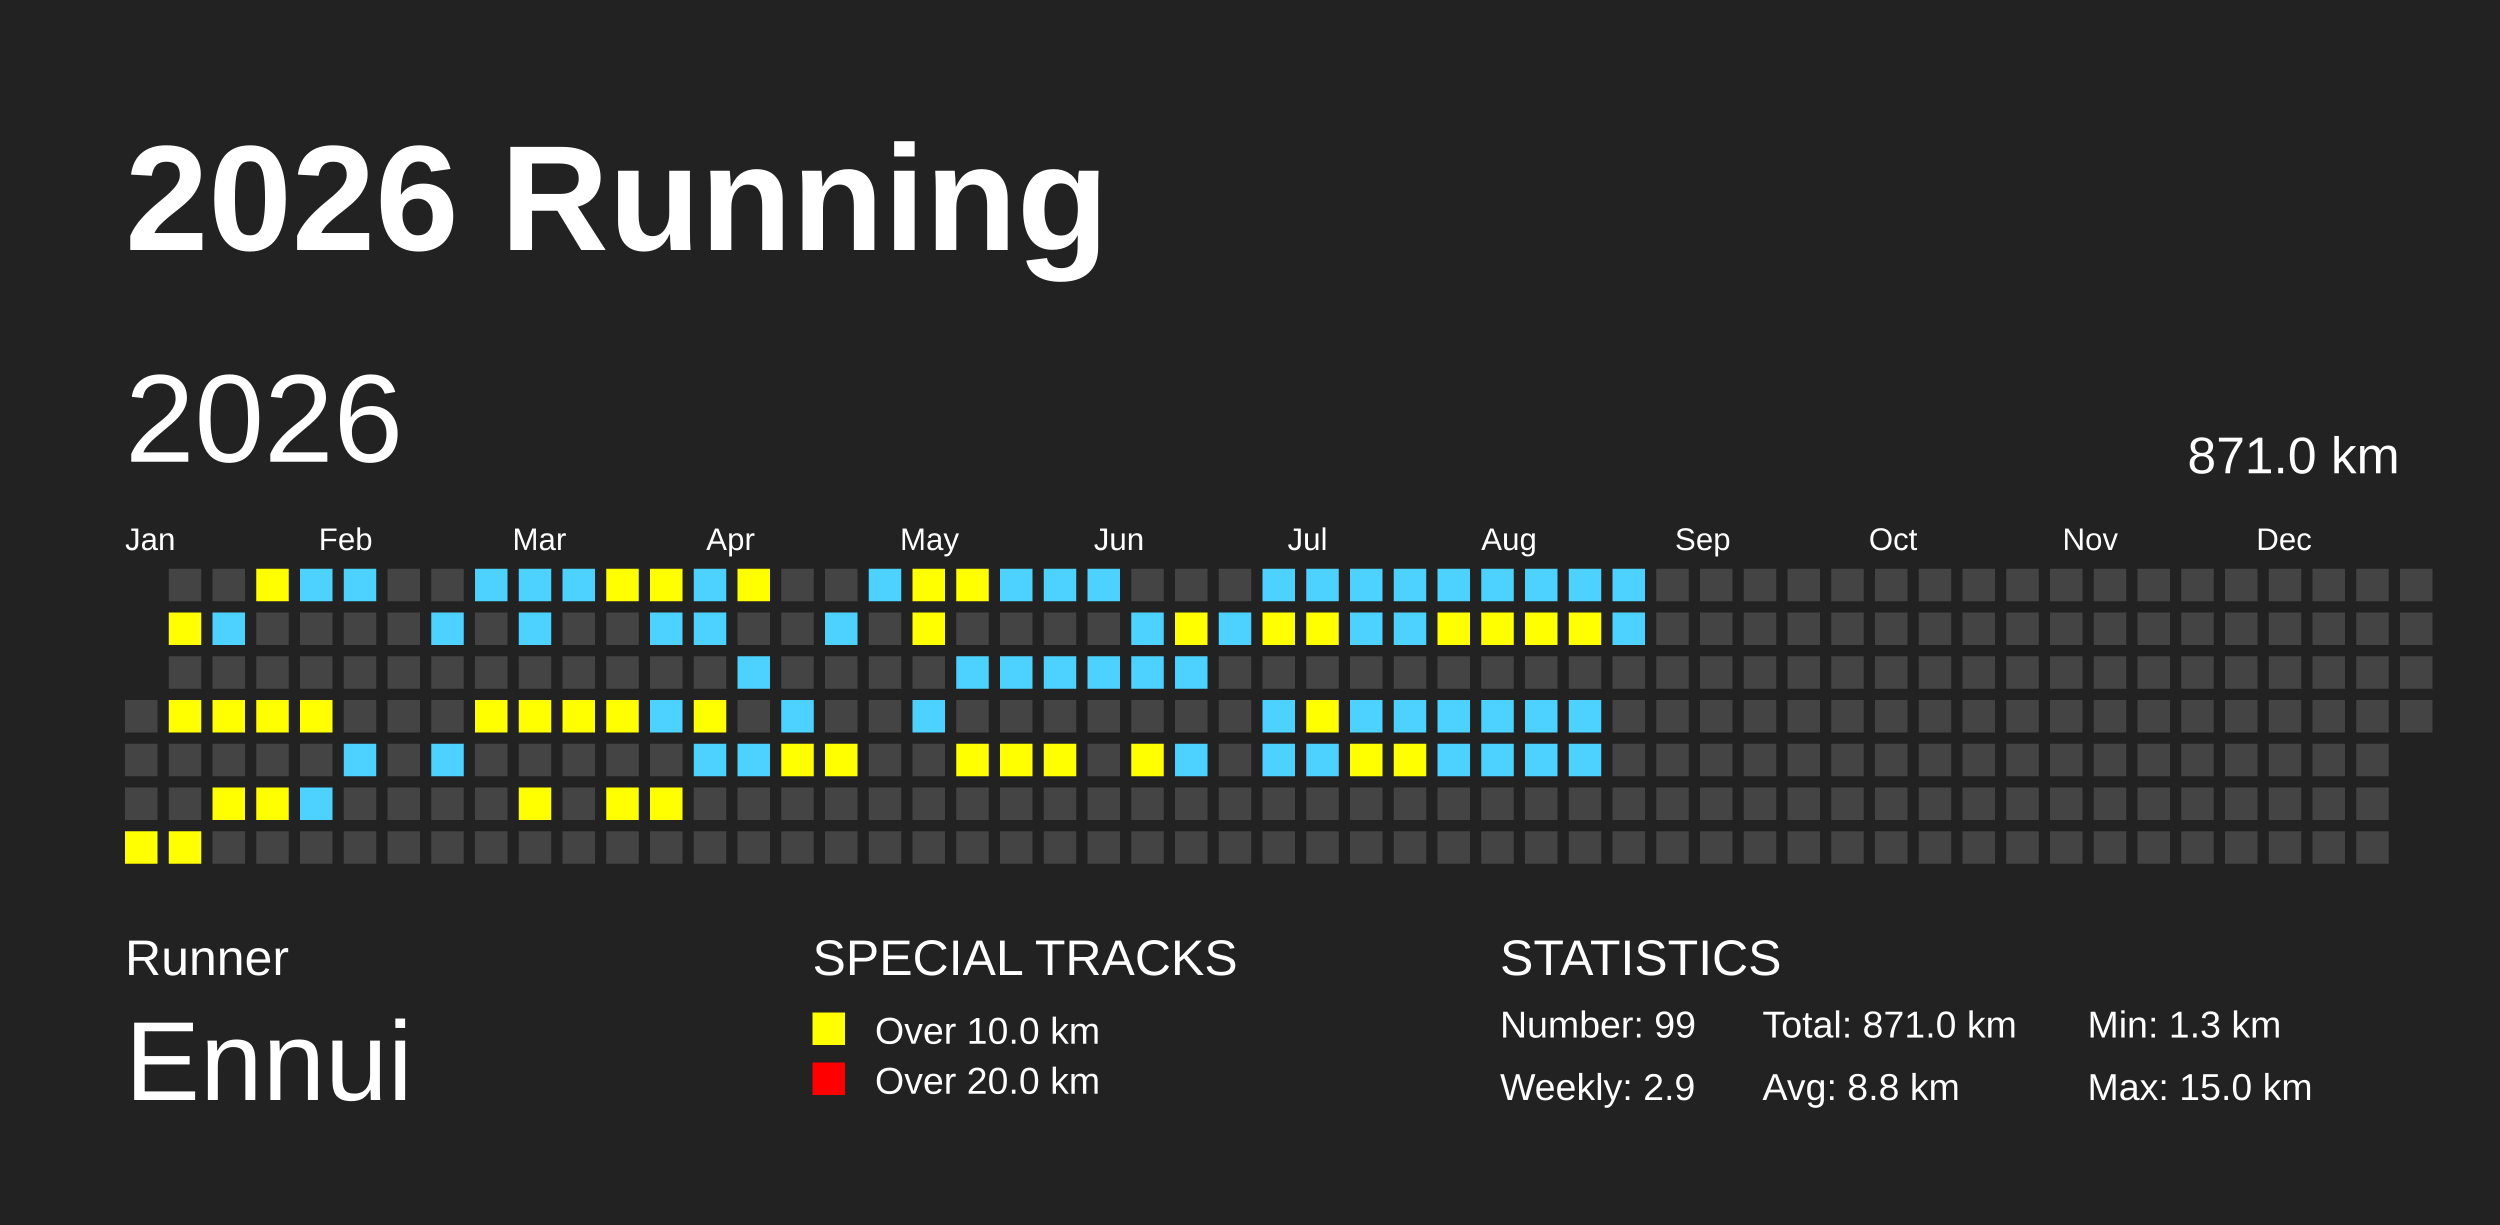
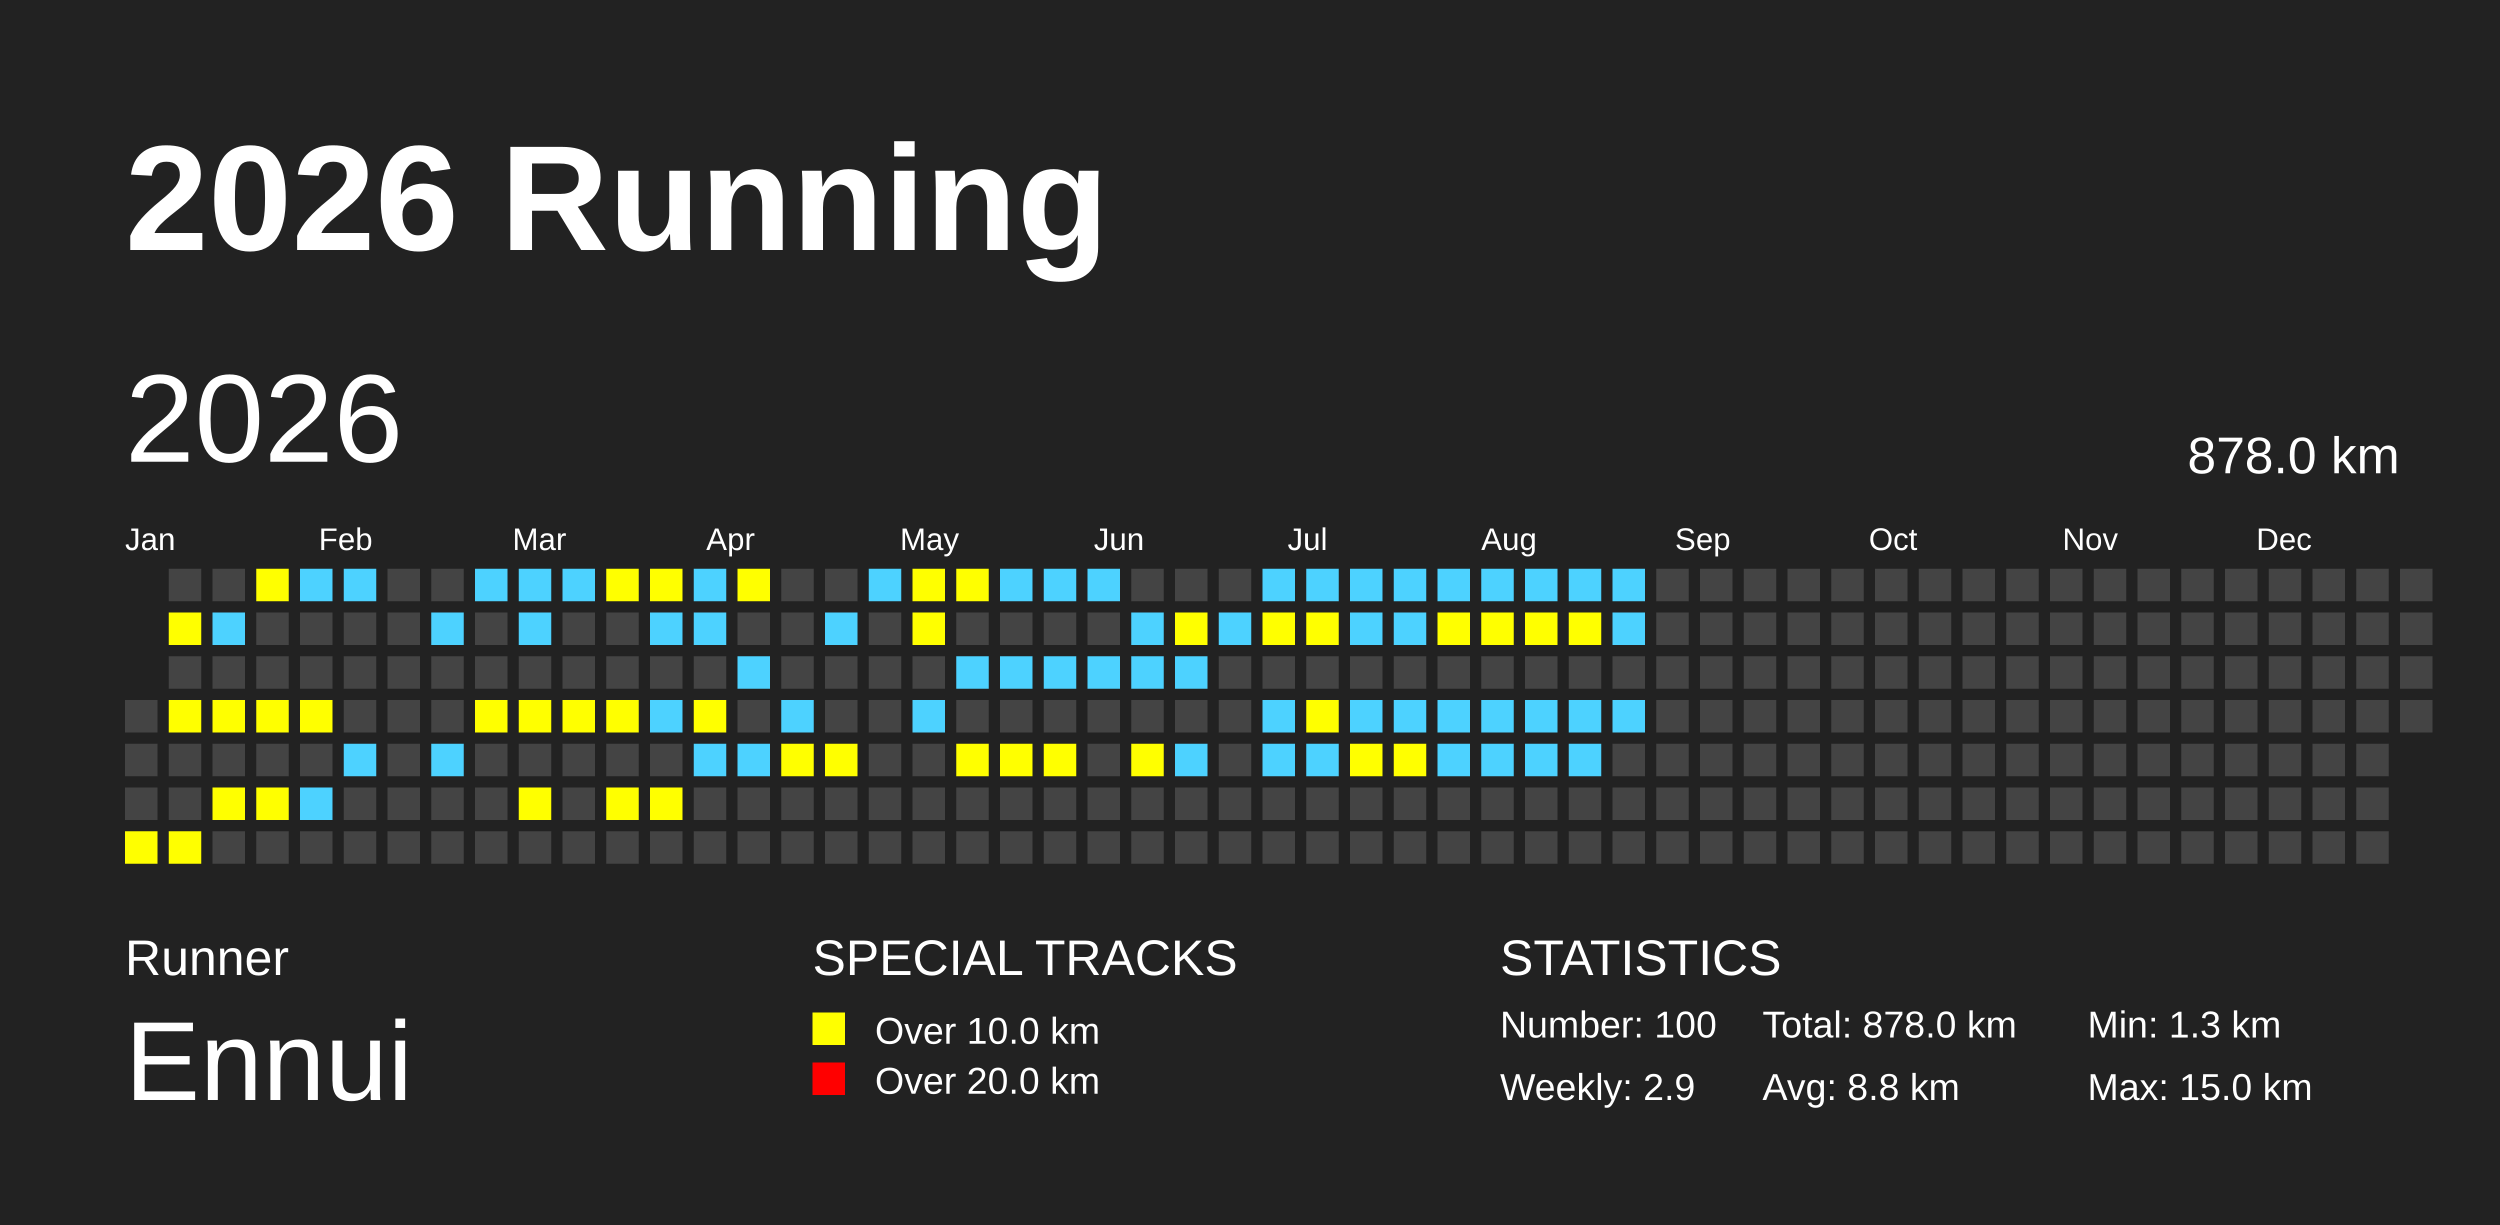
<svg xmlns="http://www.w3.org/2000/svg" baseProfile="full" height="98mm" version="1.1" viewBox="0,0,200,98" width="200mm">
  <defs />
  <rect fill="#222222" height="98" width="200" x="0" y="0" />
  <text fill="#FFFFFF" style="font-size:12px; font-family:Arial; font-weight:bold;" x="10" y="20">2026 Running</text>
  <text fill="#FFFFFF" style="font-size:4px; font-family:Arial" x="10" y="78">Runner</text>
  <text fill="#FFFFFF" style="font-size:9px; font-family:Arial" x="10" y="88">Ennui</text>
  <text fill="#FFFFFF" style="font-size:4px; font-family:Arial" x="65" y="78">SPECIAL TRACKS</text>
  <rect fill="yellow" height="2.6" width="2.6" x="65" y="81" />
  <text fill="#FFFFFF" style="font-size:3px; font-family:Arial" x="70" y="83.5">Over 10.0 km</text>
  <rect fill="red" height="2.6" width="2.6" x="65" y="85" />
  <text fill="#FFFFFF" style="font-size:3px; font-family:Arial" x="70" y="87.5">Over 20.0 km</text>
  <text fill="#FFFFFF" style="font-size:4px; font-family:Arial" x="120" y="78">STATISTICS</text>
-   <text fill="#FFFFFF" style="font-size:3px; font-family:Arial" x="120" y="83">Number: 99</text>
+   <text fill="#FFFFFF" style="font-size:3px; font-family:Arial" x="120" y="83">Number: 100</text>
  <text fill="#FFFFFF" style="font-size:3px; font-family:Arial" x="120" y="88">Weekly: 2.9</text>
-   <text fill="#FFFFFF" style="font-size:3px; font-family:Arial" x="141" y="83">Total: 871.0 km</text>
+   <text fill="#FFFFFF" style="font-size:3px; font-family:Arial" x="141" y="83">Total: 878.0 km</text>
  <text fill="#FFFFFF" style="font-size:3px; font-family:Arial" x="141" y="88">Avg: 8.8 km</text>
  <text fill="#FFFFFF" style="font-size:3px; font-family:Arial" x="167" y="83">Min: 1.3 km</text>
  <text fill="#FFFFFF" style="font-size:3px; font-family:Arial" x="167" y="88">Max: 15.0 km</text>
  <text dominant-baseline="hanging" fill="#FFFFFF" style="font-size:10.0px; font-family:Arial;" x="10" y="30">2026</text>
-   <text dominant-baseline="hanging" fill="#FFFFFF" style="font-size:4.125px; font-family:Arial;" x="175" y="35">871.0 km</text>
+   <text dominant-baseline="hanging" fill="#FFFFFF" style="font-size:4.125px; font-family:Arial;" x="175" y="35">878.0 km</text>
  <text fill="#FFFFFF" style="font-size:2.5px; font-family:Arial" x="10.0" y="44">Jan</text>
  <text fill="#FFFFFF" style="font-size:2.5px; font-family:Arial" x="25.5" y="44">Feb</text>
  <text fill="#FFFFFF" style="font-size:2.5px; font-family:Arial" x="41.0" y="44">Mar</text>
  <text fill="#FFFFFF" style="font-size:2.5px; font-family:Arial" x="56.5" y="44">Apr</text>
  <text fill="#FFFFFF" style="font-size:2.5px; font-family:Arial" x="72.0" y="44">May</text>
  <text fill="#FFFFFF" style="font-size:2.5px; font-family:Arial" x="87.5" y="44">Jun</text>
  <text fill="#FFFFFF" style="font-size:2.5px; font-family:Arial" x="103.0" y="44">Jul</text>
  <text fill="#FFFFFF" style="font-size:2.5px; font-family:Arial" x="118.5" y="44">Aug</text>
  <text fill="#FFFFFF" style="font-size:2.5px; font-family:Arial" x="134.0" y="44">Sep</text>
  <text fill="#FFFFFF" style="font-size:2.5px; font-family:Arial" x="149.5" y="44">Oct</text>
  <text fill="#FFFFFF" style="font-size:2.5px; font-family:Arial" x="165.0" y="44">Nov</text>
  <text fill="#FFFFFF" style="font-size:2.5px; font-family:Arial" x="180.5" y="44">Dec</text>
  <rect fill="#444444" height="2.6" width="2.6" x="10.0" y="56.0" />
  <rect fill="#444444" height="2.6" width="2.6" x="10.0" y="59.5" />
  <rect fill="#444444" height="2.6" width="2.6" x="10.0" y="63.0" />
  <rect fill="yellow" height="2.6" width="2.6" x="10.0" y="66.5" />
  <rect fill="#444444" height="2.6" width="2.6" x="13.5" y="45.5" />
  <rect fill="yellow" height="2.6" width="2.6" x="13.5" y="49.0" />
  <rect fill="#444444" height="2.6" width="2.6" x="13.5" y="52.5" />
  <rect fill="yellow" height="2.6" width="2.6" x="13.5" y="56.0" />
  <rect fill="#444444" height="2.6" width="2.6" x="13.5" y="59.5" />
  <rect fill="#444444" height="2.6" width="2.6" x="13.5" y="63.0" />
  <rect fill="yellow" height="2.6" width="2.6" x="13.5" y="66.5" />
  <rect fill="#444444" height="2.6" width="2.6" x="17.0" y="45.5" />
  <rect fill="#4DD2FF" height="2.6" width="2.6" x="17.0" y="49.0" />
  <rect fill="#444444" height="2.6" width="2.6" x="17.0" y="52.5" />
  <rect fill="yellow" height="2.6" width="2.6" x="17.0" y="56.0" />
  <rect fill="#444444" height="2.6" width="2.6" x="17.0" y="59.5" />
  <rect fill="yellow" height="2.6" width="2.6" x="17.0" y="63.0" />
  <rect fill="#444444" height="2.6" width="2.6" x="17.0" y="66.5" />
  <rect fill="yellow" height="2.6" width="2.6" x="20.5" y="45.5" />
  <rect fill="#444444" height="2.6" width="2.6" x="20.5" y="49.0" />
  <rect fill="#444444" height="2.6" width="2.6" x="20.5" y="52.5" />
  <rect fill="yellow" height="2.6" width="2.6" x="20.5" y="56.0" />
  <rect fill="#444444" height="2.6" width="2.6" x="20.5" y="59.5" />
  <rect fill="yellow" height="2.6" width="2.6" x="20.5" y="63.0" />
  <rect fill="#444444" height="2.6" width="2.6" x="20.5" y="66.5" />
  <rect fill="#4DD2FF" height="2.6" width="2.6" x="24.0" y="45.5" />
  <rect fill="#444444" height="2.6" width="2.6" x="24.0" y="49.0" />
  <rect fill="#444444" height="2.6" width="2.6" x="24.0" y="52.5" />
  <rect fill="yellow" height="2.6" width="2.6" x="24.0" y="56.0" />
  <rect fill="#444444" height="2.6" width="2.6" x="24.0" y="59.5" />
  <rect fill="#4DD2FF" height="2.6" width="2.6" x="24.0" y="63.0" />
  <rect fill="#444444" height="2.6" width="2.6" x="24.0" y="66.5" />
  <rect fill="#4DD2FF" height="2.6" width="2.6" x="27.5" y="45.5" />
  <rect fill="#444444" height="2.6" width="2.6" x="27.5" y="49.0" />
  <rect fill="#444444" height="2.6" width="2.6" x="27.5" y="52.5" />
  <rect fill="#444444" height="2.6" width="2.6" x="27.5" y="56.0" />
  <rect fill="#4DD2FF" height="2.6" width="2.6" x="27.5" y="59.5" />
  <rect fill="#444444" height="2.6" width="2.6" x="27.5" y="63.0" />
  <rect fill="#444444" height="2.6" width="2.6" x="27.5" y="66.5" />
  <rect fill="#444444" height="2.6" width="2.6" x="31.0" y="45.5" />
  <rect fill="#444444" height="2.6" width="2.6" x="31.0" y="49.0" />
  <rect fill="#444444" height="2.6" width="2.6" x="31.0" y="52.5" />
  <rect fill="#444444" height="2.6" width="2.6" x="31.0" y="56.0" />
  <rect fill="#444444" height="2.6" width="2.6" x="31.0" y="59.5" />
  <rect fill="#444444" height="2.6" width="2.6" x="31.0" y="63.0" />
  <rect fill="#444444" height="2.6" width="2.6" x="31.0" y="66.5" />
  <rect fill="#444444" height="2.6" width="2.6" x="34.5" y="45.5" />
  <rect fill="#4DD2FF" height="2.6" width="2.6" x="34.5" y="49.0" />
  <rect fill="#444444" height="2.6" width="2.6" x="34.5" y="52.5" />
  <rect fill="#444444" height="2.6" width="2.6" x="34.5" y="56.0" />
  <rect fill="#4DD2FF" height="2.6" width="2.6" x="34.5" y="59.5" />
  <rect fill="#444444" height="2.6" width="2.6" x="34.5" y="63.0" />
  <rect fill="#444444" height="2.6" width="2.6" x="34.5" y="66.5" />
  <rect fill="#4DD2FF" height="2.6" width="2.6" x="38.0" y="45.5" />
  <rect fill="#444444" height="2.6" width="2.6" x="38.0" y="49.0" />
  <rect fill="#444444" height="2.6" width="2.6" x="38.0" y="52.5" />
  <rect fill="yellow" height="2.6" width="2.6" x="38.0" y="56.0" />
  <rect fill="#444444" height="2.6" width="2.6" x="38.0" y="59.5" />
  <rect fill="#444444" height="2.6" width="2.6" x="38.0" y="63.0" />
  <rect fill="#444444" height="2.6" width="2.6" x="38.0" y="66.5" />
  <rect fill="#4DD2FF" height="2.6" width="2.6" x="41.5" y="45.5" />
  <rect fill="#4DD2FF" height="2.6" width="2.6" x="41.5" y="49.0" />
  <rect fill="#444444" height="2.6" width="2.6" x="41.5" y="52.5" />
  <rect fill="yellow" height="2.6" width="2.6" x="41.5" y="56.0" />
  <rect fill="#444444" height="2.6" width="2.6" x="41.5" y="59.5" />
  <rect fill="yellow" height="2.6" width="2.6" x="41.5" y="63.0" />
  <rect fill="#444444" height="2.6" width="2.6" x="41.5" y="66.5" />
  <rect fill="#4DD2FF" height="2.6" width="2.6" x="45.0" y="45.5" />
  <rect fill="#444444" height="2.6" width="2.6" x="45.0" y="49.0" />
  <rect fill="#444444" height="2.6" width="2.6" x="45.0" y="52.5" />
  <rect fill="yellow" height="2.6" width="2.6" x="45.0" y="56.0" />
  <rect fill="#444444" height="2.6" width="2.6" x="45.0" y="59.5" />
  <rect fill="#444444" height="2.6" width="2.6" x="45.0" y="63.0" />
  <rect fill="#444444" height="2.6" width="2.6" x="45.0" y="66.5" />
  <rect fill="yellow" height="2.6" width="2.6" x="48.5" y="45.5" />
  <rect fill="#444444" height="2.6" width="2.6" x="48.5" y="49.0" />
  <rect fill="#444444" height="2.6" width="2.6" x="48.5" y="52.5" />
  <rect fill="yellow" height="2.6" width="2.6" x="48.5" y="56.0" />
  <rect fill="#444444" height="2.6" width="2.6" x="48.5" y="59.5" />
  <rect fill="yellow" height="2.6" width="2.6" x="48.5" y="63.0" />
  <rect fill="#444444" height="2.6" width="2.6" x="48.5" y="66.5" />
  <rect fill="yellow" height="2.6" width="2.6" x="52.0" y="45.5" />
  <rect fill="#4DD2FF" height="2.6" width="2.6" x="52.0" y="49.0" />
  <rect fill="#444444" height="2.6" width="2.6" x="52.0" y="52.5" />
  <rect fill="#4DD2FF" height="2.6" width="2.6" x="52.0" y="56.0" />
  <rect fill="#444444" height="2.6" width="2.6" x="52.0" y="59.5" />
  <rect fill="yellow" height="2.6" width="2.6" x="52.0" y="63.0" />
  <rect fill="#444444" height="2.6" width="2.6" x="52.0" y="66.5" />
  <rect fill="#4DD2FF" height="2.6" width="2.6" x="55.5" y="45.5" />
  <rect fill="#4DD2FF" height="2.6" width="2.6" x="55.5" y="49.0" />
  <rect fill="#444444" height="2.6" width="2.6" x="55.5" y="52.5" />
  <rect fill="yellow" height="2.6" width="2.6" x="55.5" y="56.0" />
  <rect fill="#4DD2FF" height="2.6" width="2.6" x="55.5" y="59.5" />
  <rect fill="#444444" height="2.6" width="2.6" x="55.5" y="63.0" />
  <rect fill="#444444" height="2.6" width="2.6" x="55.5" y="66.5" />
  <rect fill="yellow" height="2.6" width="2.6" x="59.0" y="45.5" />
  <rect fill="#444444" height="2.6" width="2.6" x="59.0" y="49.0" />
  <rect fill="#4DD2FF" height="2.6" width="2.6" x="59.0" y="52.5" />
  <rect fill="#444444" height="2.6" width="2.6" x="59.0" y="56.0" />
  <rect fill="#4DD2FF" height="2.6" width="2.6" x="59.0" y="59.5" />
  <rect fill="#444444" height="2.6" width="2.6" x="59.0" y="63.0" />
  <rect fill="#444444" height="2.6" width="2.6" x="59.0" y="66.5" />
  <rect fill="#444444" height="2.6" width="2.6" x="62.5" y="45.5" />
  <rect fill="#444444" height="2.6" width="2.6" x="62.5" y="49.0" />
  <rect fill="#444444" height="2.6" width="2.6" x="62.5" y="52.5" />
  <rect fill="#4DD2FF" height="2.6" width="2.6" x="62.5" y="56.0" />
  <rect fill="yellow" height="2.6" width="2.6" x="62.5" y="59.5" />
  <rect fill="#444444" height="2.6" width="2.6" x="62.5" y="63.0" />
  <rect fill="#444444" height="2.6" width="2.6" x="62.5" y="66.5" />
  <rect fill="#444444" height="2.6" width="2.6" x="66.0" y="45.5" />
  <rect fill="#4DD2FF" height="2.6" width="2.6" x="66.0" y="49.0" />
  <rect fill="#444444" height="2.6" width="2.6" x="66.0" y="52.5" />
  <rect fill="#444444" height="2.6" width="2.6" x="66.0" y="56.0" />
  <rect fill="yellow" height="2.6" width="2.6" x="66.0" y="59.5" />
  <rect fill="#444444" height="2.6" width="2.6" x="66.0" y="63.0" />
  <rect fill="#444444" height="2.6" width="2.6" x="66.0" y="66.5" />
  <rect fill="#4DD2FF" height="2.6" width="2.6" x="69.5" y="45.5" />
  <rect fill="#444444" height="2.6" width="2.6" x="69.5" y="49.0" />
  <rect fill="#444444" height="2.6" width="2.6" x="69.5" y="52.5" />
  <rect fill="#444444" height="2.6" width="2.6" x="69.5" y="56.0" />
  <rect fill="#444444" height="2.6" width="2.6" x="69.5" y="59.5" />
  <rect fill="#444444" height="2.6" width="2.6" x="69.5" y="63.0" />
  <rect fill="#444444" height="2.6" width="2.6" x="69.5" y="66.5" />
  <rect fill="yellow" height="2.6" width="2.6" x="73.0" y="45.5" />
  <rect fill="yellow" height="2.6" width="2.6" x="73.0" y="49.0" />
  <rect fill="#444444" height="2.6" width="2.6" x="73.0" y="52.5" />
  <rect fill="#4DD2FF" height="2.6" width="2.6" x="73.0" y="56.0" />
  <rect fill="#444444" height="2.6" width="2.6" x="73.0" y="59.5" />
  <rect fill="#444444" height="2.6" width="2.6" x="73.0" y="63.0" />
  <rect fill="#444444" height="2.6" width="2.6" x="73.0" y="66.5" />
  <rect fill="yellow" height="2.6" width="2.6" x="76.5" y="45.5" />
  <rect fill="#444444" height="2.6" width="2.6" x="76.5" y="49.0" />
  <rect fill="#4DD2FF" height="2.6" width="2.6" x="76.5" y="52.5" />
  <rect fill="#444444" height="2.6" width="2.6" x="76.5" y="56.0" />
  <rect fill="yellow" height="2.6" width="2.6" x="76.5" y="59.5" />
  <rect fill="#444444" height="2.6" width="2.6" x="76.5" y="63.0" />
  <rect fill="#444444" height="2.6" width="2.6" x="76.5" y="66.5" />
  <rect fill="#4DD2FF" height="2.6" width="2.6" x="80.0" y="45.5" />
  <rect fill="#444444" height="2.6" width="2.6" x="80.0" y="49.0" />
  <rect fill="#4DD2FF" height="2.6" width="2.6" x="80.0" y="52.5" />
  <rect fill="#444444" height="2.6" width="2.6" x="80.0" y="56.0" />
  <rect fill="yellow" height="2.6" width="2.6" x="80.0" y="59.5" />
  <rect fill="#444444" height="2.6" width="2.6" x="80.0" y="63.0" />
  <rect fill="#444444" height="2.6" width="2.6" x="80.0" y="66.5" />
  <rect fill="#4DD2FF" height="2.6" width="2.6" x="83.5" y="45.5" />
  <rect fill="#444444" height="2.6" width="2.6" x="83.5" y="49.0" />
  <rect fill="#4DD2FF" height="2.6" width="2.6" x="83.5" y="52.5" />
  <rect fill="#444444" height="2.6" width="2.6" x="83.5" y="56.0" />
  <rect fill="yellow" height="2.6" width="2.6" x="83.5" y="59.5" />
  <rect fill="#444444" height="2.6" width="2.6" x="83.5" y="63.0" />
  <rect fill="#444444" height="2.6" width="2.6" x="83.5" y="66.5" />
  <rect fill="#4DD2FF" height="2.6" width="2.6" x="87.0" y="45.5" />
  <rect fill="#444444" height="2.6" width="2.6" x="87.0" y="49.0" />
  <rect fill="#4DD2FF" height="2.6" width="2.6" x="87.0" y="52.5" />
  <rect fill="#444444" height="2.6" width="2.6" x="87.0" y="56.0" />
  <rect fill="#444444" height="2.6" width="2.6" x="87.0" y="59.5" />
  <rect fill="#444444" height="2.6" width="2.6" x="87.0" y="63.0" />
  <rect fill="#444444" height="2.6" width="2.6" x="87.0" y="66.5" />
  <rect fill="#444444" height="2.6" width="2.6" x="90.5" y="45.5" />
  <rect fill="#4DD2FF" height="2.6" width="2.6" x="90.5" y="49.0" />
  <rect fill="#4DD2FF" height="2.6" width="2.6" x="90.5" y="52.5" />
  <rect fill="#444444" height="2.6" width="2.6" x="90.5" y="56.0" />
  <rect fill="yellow" height="2.6" width="2.6" x="90.5" y="59.5" />
  <rect fill="#444444" height="2.6" width="2.6" x="90.5" y="63.0" />
  <rect fill="#444444" height="2.6" width="2.6" x="90.5" y="66.5" />
  <rect fill="#444444" height="2.6" width="2.6" x="94.0" y="45.5" />
  <rect fill="yellow" height="2.6" width="2.6" x="94.0" y="49.0" />
  <rect fill="#4DD2FF" height="2.6" width="2.6" x="94.0" y="52.5" />
  <rect fill="#444444" height="2.6" width="2.6" x="94.0" y="56.0" />
  <rect fill="#4DD2FF" height="2.6" width="2.6" x="94.0" y="59.5" />
  <rect fill="#444444" height="2.6" width="2.6" x="94.0" y="63.0" />
  <rect fill="#444444" height="2.6" width="2.6" x="94.0" y="66.5" />
  <rect fill="#444444" height="2.6" width="2.6" x="97.5" y="45.5" />
  <rect fill="#4DD2FF" height="2.6" width="2.6" x="97.5" y="49.0" />
  <rect fill="#444444" height="2.6" width="2.6" x="97.5" y="52.5" />
  <rect fill="#444444" height="2.6" width="2.6" x="97.5" y="56.0" />
  <rect fill="#444444" height="2.6" width="2.6" x="97.5" y="59.5" />
  <rect fill="#444444" height="2.6" width="2.6" x="97.5" y="63.0" />
  <rect fill="#444444" height="2.6" width="2.6" x="97.5" y="66.5" />
  <rect fill="#4DD2FF" height="2.6" width="2.6" x="101.0" y="45.5" />
  <rect fill="yellow" height="2.6" width="2.6" x="101.0" y="49.0" />
  <rect fill="#444444" height="2.6" width="2.6" x="101.0" y="52.5" />
  <rect fill="#4DD2FF" height="2.6" width="2.6" x="101.0" y="56.0" />
  <rect fill="#4DD2FF" height="2.6" width="2.6" x="101.0" y="59.5" />
  <rect fill="#444444" height="2.6" width="2.6" x="101.0" y="63.0" />
  <rect fill="#444444" height="2.6" width="2.6" x="101.0" y="66.5" />
  <rect fill="#4DD2FF" height="2.6" width="2.6" x="104.5" y="45.5" />
  <rect fill="yellow" height="2.6" width="2.6" x="104.5" y="49.0" />
  <rect fill="#444444" height="2.6" width="2.6" x="104.5" y="52.5" />
  <rect fill="yellow" height="2.6" width="2.6" x="104.5" y="56.0" />
  <rect fill="#4DD2FF" height="2.6" width="2.6" x="104.5" y="59.5" />
  <rect fill="#444444" height="2.6" width="2.6" x="104.5" y="63.0" />
  <rect fill="#444444" height="2.6" width="2.6" x="104.5" y="66.5" />
  <rect fill="#4DD2FF" height="2.6" width="2.6" x="108.0" y="45.5" />
  <rect fill="#4DD2FF" height="2.6" width="2.6" x="108.0" y="49.0" />
  <rect fill="#444444" height="2.6" width="2.6" x="108.0" y="52.5" />
  <rect fill="#4DD2FF" height="2.6" width="2.6" x="108.0" y="56.0" />
  <rect fill="yellow" height="2.6" width="2.6" x="108.0" y="59.5" />
  <rect fill="#444444" height="2.6" width="2.6" x="108.0" y="63.0" />
  <rect fill="#444444" height="2.6" width="2.6" x="108.0" y="66.5" />
  <rect fill="#4DD2FF" height="2.6" width="2.6" x="111.5" y="45.5" />
  <rect fill="#4DD2FF" height="2.6" width="2.6" x="111.5" y="49.0" />
  <rect fill="#444444" height="2.6" width="2.6" x="111.5" y="52.5" />
  <rect fill="#4DD2FF" height="2.6" width="2.6" x="111.5" y="56.0" />
  <rect fill="yellow" height="2.6" width="2.6" x="111.5" y="59.5" />
  <rect fill="#444444" height="2.6" width="2.6" x="111.5" y="63.0" />
  <rect fill="#444444" height="2.6" width="2.6" x="111.5" y="66.5" />
  <rect fill="#4DD2FF" height="2.6" width="2.6" x="115.0" y="45.5" />
  <rect fill="yellow" height="2.6" width="2.6" x="115.0" y="49.0" />
  <rect fill="#444444" height="2.6" width="2.6" x="115.0" y="52.5" />
  <rect fill="#4DD2FF" height="2.6" width="2.6" x="115.0" y="56.0" />
  <rect fill="#4DD2FF" height="2.6" width="2.6" x="115.0" y="59.5" />
  <rect fill="#444444" height="2.6" width="2.6" x="115.0" y="63.0" />
  <rect fill="#444444" height="2.6" width="2.6" x="115.0" y="66.5" />
  <rect fill="#4DD2FF" height="2.6" width="2.6" x="118.5" y="45.5" />
  <rect fill="yellow" height="2.6" width="2.6" x="118.5" y="49.0" />
  <rect fill="#444444" height="2.6" width="2.6" x="118.5" y="52.5" />
  <rect fill="#4DD2FF" height="2.6" width="2.6" x="118.5" y="56.0" />
  <rect fill="#4DD2FF" height="2.6" width="2.6" x="118.5" y="59.5" />
  <rect fill="#444444" height="2.6" width="2.6" x="118.5" y="63.0" />
  <rect fill="#444444" height="2.6" width="2.6" x="118.5" y="66.5" />
  <rect fill="#4DD2FF" height="2.6" width="2.6" x="122.0" y="45.5" />
  <rect fill="yellow" height="2.6" width="2.6" x="122.0" y="49.0" />
  <rect fill="#444444" height="2.6" width="2.6" x="122.0" y="52.5" />
  <rect fill="#4DD2FF" height="2.6" width="2.6" x="122.0" y="56.0" />
  <rect fill="#4DD2FF" height="2.6" width="2.6" x="122.0" y="59.5" />
  <rect fill="#444444" height="2.6" width="2.6" x="122.0" y="63.0" />
  <rect fill="#444444" height="2.6" width="2.6" x="122.0" y="66.5" />
  <rect fill="#4DD2FF" height="2.6" width="2.6" x="125.5" y="45.5" />
  <rect fill="yellow" height="2.6" width="2.6" x="125.5" y="49.0" />
  <rect fill="#444444" height="2.6" width="2.6" x="125.5" y="52.5" />
  <rect fill="#4DD2FF" height="2.6" width="2.6" x="125.5" y="56.0" />
  <rect fill="#4DD2FF" height="2.6" width="2.6" x="125.5" y="59.5" />
  <rect fill="#444444" height="2.6" width="2.6" x="125.5" y="63.0" />
  <rect fill="#444444" height="2.6" width="2.6" x="125.5" y="66.5" />
  <rect fill="#4DD2FF" height="2.6" width="2.6" x="129.0" y="45.5" />
  <rect fill="#4DD2FF" height="2.6" width="2.6" x="129.0" y="49.0" />
  <rect fill="#444444" height="2.6" width="2.6" x="129.0" y="52.5" />
-   <rect fill="#444444" height="2.6" width="2.6" x="129.0" y="56.0" />
+   <rect fill="#4DD2FF" height="2.6" width="2.6" x="129.0" y="56.0" />
  <rect fill="#444444" height="2.6" width="2.6" x="129.0" y="59.5" />
  <rect fill="#444444" height="2.6" width="2.6" x="129.0" y="63.0" />
  <rect fill="#444444" height="2.6" width="2.6" x="129.0" y="66.5" />
  <rect fill="#444444" height="2.6" width="2.6" x="132.5" y="45.5" />
  <rect fill="#444444" height="2.6" width="2.6" x="132.5" y="49.0" />
  <rect fill="#444444" height="2.6" width="2.6" x="132.5" y="52.5" />
  <rect fill="#444444" height="2.6" width="2.6" x="132.5" y="56.0" />
  <rect fill="#444444" height="2.6" width="2.6" x="132.5" y="59.5" />
  <rect fill="#444444" height="2.6" width="2.6" x="132.5" y="63.0" />
  <rect fill="#444444" height="2.6" width="2.6" x="132.5" y="66.5" />
  <rect fill="#444444" height="2.6" width="2.6" x="136.0" y="45.5" />
  <rect fill="#444444" height="2.6" width="2.6" x="136.0" y="49.0" />
  <rect fill="#444444" height="2.6" width="2.6" x="136.0" y="52.5" />
  <rect fill="#444444" height="2.6" width="2.6" x="136.0" y="56.0" />
  <rect fill="#444444" height="2.6" width="2.6" x="136.0" y="59.5" />
  <rect fill="#444444" height="2.6" width="2.6" x="136.0" y="63.0" />
  <rect fill="#444444" height="2.6" width="2.6" x="136.0" y="66.5" />
  <rect fill="#444444" height="2.6" width="2.6" x="139.5" y="45.5" />
  <rect fill="#444444" height="2.6" width="2.6" x="139.5" y="49.0" />
  <rect fill="#444444" height="2.6" width="2.6" x="139.5" y="52.5" />
  <rect fill="#444444" height="2.6" width="2.6" x="139.5" y="56.0" />
  <rect fill="#444444" height="2.6" width="2.6" x="139.5" y="59.5" />
  <rect fill="#444444" height="2.6" width="2.6" x="139.5" y="63.0" />
  <rect fill="#444444" height="2.6" width="2.6" x="139.5" y="66.5" />
  <rect fill="#444444" height="2.6" width="2.6" x="143.0" y="45.5" />
  <rect fill="#444444" height="2.6" width="2.6" x="143.0" y="49.0" />
  <rect fill="#444444" height="2.6" width="2.6" x="143.0" y="52.5" />
  <rect fill="#444444" height="2.6" width="2.6" x="143.0" y="56.0" />
  <rect fill="#444444" height="2.6" width="2.6" x="143.0" y="59.5" />
  <rect fill="#444444" height="2.6" width="2.6" x="143.0" y="63.0" />
  <rect fill="#444444" height="2.6" width="2.6" x="143.0" y="66.5" />
  <rect fill="#444444" height="2.6" width="2.6" x="146.5" y="45.5" />
  <rect fill="#444444" height="2.6" width="2.6" x="146.5" y="49.0" />
  <rect fill="#444444" height="2.6" width="2.6" x="146.5" y="52.5" />
  <rect fill="#444444" height="2.6" width="2.6" x="146.5" y="56.0" />
  <rect fill="#444444" height="2.6" width="2.6" x="146.5" y="59.5" />
  <rect fill="#444444" height="2.6" width="2.6" x="146.5" y="63.0" />
  <rect fill="#444444" height="2.6" width="2.6" x="146.5" y="66.5" />
  <rect fill="#444444" height="2.6" width="2.6" x="150.0" y="45.5" />
  <rect fill="#444444" height="2.6" width="2.6" x="150.0" y="49.0" />
  <rect fill="#444444" height="2.6" width="2.6" x="150.0" y="52.5" />
  <rect fill="#444444" height="2.6" width="2.6" x="150.0" y="56.0" />
  <rect fill="#444444" height="2.6" width="2.6" x="150.0" y="59.5" />
  <rect fill="#444444" height="2.6" width="2.6" x="150.0" y="63.0" />
  <rect fill="#444444" height="2.6" width="2.6" x="150.0" y="66.5" />
  <rect fill="#444444" height="2.6" width="2.6" x="153.5" y="45.5" />
  <rect fill="#444444" height="2.6" width="2.6" x="153.5" y="49.0" />
  <rect fill="#444444" height="2.6" width="2.6" x="153.5" y="52.5" />
  <rect fill="#444444" height="2.6" width="2.6" x="153.5" y="56.0" />
  <rect fill="#444444" height="2.6" width="2.6" x="153.5" y="59.5" />
  <rect fill="#444444" height="2.6" width="2.6" x="153.5" y="63.0" />
  <rect fill="#444444" height="2.6" width="2.6" x="153.5" y="66.5" />
  <rect fill="#444444" height="2.6" width="2.6" x="157.0" y="45.5" />
  <rect fill="#444444" height="2.6" width="2.6" x="157.0" y="49.0" />
  <rect fill="#444444" height="2.6" width="2.6" x="157.0" y="52.5" />
  <rect fill="#444444" height="2.6" width="2.6" x="157.0" y="56.0" />
  <rect fill="#444444" height="2.6" width="2.6" x="157.0" y="59.5" />
  <rect fill="#444444" height="2.6" width="2.6" x="157.0" y="63.0" />
  <rect fill="#444444" height="2.6" width="2.6" x="157.0" y="66.5" />
  <rect fill="#444444" height="2.6" width="2.6" x="160.5" y="45.5" />
  <rect fill="#444444" height="2.6" width="2.6" x="160.5" y="49.0" />
  <rect fill="#444444" height="2.6" width="2.6" x="160.5" y="52.5" />
  <rect fill="#444444" height="2.6" width="2.6" x="160.5" y="56.0" />
  <rect fill="#444444" height="2.6" width="2.6" x="160.5" y="59.5" />
  <rect fill="#444444" height="2.6" width="2.6" x="160.5" y="63.0" />
  <rect fill="#444444" height="2.6" width="2.6" x="160.5" y="66.5" />
  <rect fill="#444444" height="2.6" width="2.6" x="164.0" y="45.5" />
  <rect fill="#444444" height="2.6" width="2.6" x="164.0" y="49.0" />
  <rect fill="#444444" height="2.6" width="2.6" x="164.0" y="52.5" />
  <rect fill="#444444" height="2.6" width="2.6" x="164.0" y="56.0" />
  <rect fill="#444444" height="2.6" width="2.6" x="164.0" y="59.5" />
  <rect fill="#444444" height="2.6" width="2.6" x="164.0" y="63.0" />
  <rect fill="#444444" height="2.6" width="2.6" x="164.0" y="66.5" />
  <rect fill="#444444" height="2.6" width="2.6" x="167.5" y="45.5" />
  <rect fill="#444444" height="2.6" width="2.6" x="167.5" y="49.0" />
  <rect fill="#444444" height="2.6" width="2.6" x="167.5" y="52.5" />
  <rect fill="#444444" height="2.6" width="2.6" x="167.5" y="56.0" />
  <rect fill="#444444" height="2.6" width="2.6" x="167.5" y="59.5" />
  <rect fill="#444444" height="2.6" width="2.6" x="167.5" y="63.0" />
  <rect fill="#444444" height="2.6" width="2.6" x="167.5" y="66.5" />
  <rect fill="#444444" height="2.6" width="2.6" x="171.0" y="45.5" />
  <rect fill="#444444" height="2.6" width="2.6" x="171.0" y="49.0" />
  <rect fill="#444444" height="2.6" width="2.6" x="171.0" y="52.5" />
  <rect fill="#444444" height="2.6" width="2.6" x="171.0" y="56.0" />
  <rect fill="#444444" height="2.6" width="2.6" x="171.0" y="59.5" />
  <rect fill="#444444" height="2.6" width="2.6" x="171.0" y="63.0" />
  <rect fill="#444444" height="2.6" width="2.6" x="171.0" y="66.5" />
  <rect fill="#444444" height="2.6" width="2.6" x="174.5" y="45.5" />
  <rect fill="#444444" height="2.6" width="2.6" x="174.5" y="49.0" />
  <rect fill="#444444" height="2.6" width="2.6" x="174.5" y="52.5" />
  <rect fill="#444444" height="2.6" width="2.6" x="174.5" y="56.0" />
  <rect fill="#444444" height="2.6" width="2.6" x="174.5" y="59.5" />
  <rect fill="#444444" height="2.6" width="2.6" x="174.5" y="63.0" />
  <rect fill="#444444" height="2.6" width="2.6" x="174.5" y="66.5" />
  <rect fill="#444444" height="2.6" width="2.6" x="178.0" y="45.5" />
  <rect fill="#444444" height="2.6" width="2.6" x="178.0" y="49.0" />
  <rect fill="#444444" height="2.6" width="2.6" x="178.0" y="52.5" />
  <rect fill="#444444" height="2.6" width="2.6" x="178.0" y="56.0" />
  <rect fill="#444444" height="2.6" width="2.6" x="178.0" y="59.5" />
  <rect fill="#444444" height="2.6" width="2.6" x="178.0" y="63.0" />
  <rect fill="#444444" height="2.6" width="2.6" x="178.0" y="66.5" />
  <rect fill="#444444" height="2.6" width="2.6" x="181.5" y="45.5" />
  <rect fill="#444444" height="2.6" width="2.6" x="181.5" y="49.0" />
  <rect fill="#444444" height="2.6" width="2.6" x="181.5" y="52.5" />
  <rect fill="#444444" height="2.6" width="2.6" x="181.5" y="56.0" />
  <rect fill="#444444" height="2.6" width="2.6" x="181.5" y="59.5" />
  <rect fill="#444444" height="2.6" width="2.6" x="181.5" y="63.0" />
  <rect fill="#444444" height="2.6" width="2.6" x="181.5" y="66.5" />
  <rect fill="#444444" height="2.6" width="2.6" x="185.0" y="45.5" />
  <rect fill="#444444" height="2.6" width="2.6" x="185.0" y="49.0" />
  <rect fill="#444444" height="2.6" width="2.6" x="185.0" y="52.5" />
  <rect fill="#444444" height="2.6" width="2.6" x="185.0" y="56.0" />
  <rect fill="#444444" height="2.6" width="2.6" x="185.0" y="59.5" />
  <rect fill="#444444" height="2.6" width="2.6" x="185.0" y="63.0" />
  <rect fill="#444444" height="2.6" width="2.6" x="185.0" y="66.5" />
  <rect fill="#444444" height="2.6" width="2.6" x="188.5" y="45.5" />
  <rect fill="#444444" height="2.6" width="2.6" x="188.5" y="49.0" />
  <rect fill="#444444" height="2.6" width="2.6" x="188.5" y="52.5" />
  <rect fill="#444444" height="2.6" width="2.6" x="188.5" y="56.0" />
  <rect fill="#444444" height="2.6" width="2.6" x="188.5" y="59.5" />
  <rect fill="#444444" height="2.6" width="2.6" x="188.5" y="63.0" />
  <rect fill="#444444" height="2.6" width="2.6" x="188.5" y="66.5" />
  <rect fill="#444444" height="2.6" width="2.6" x="192.0" y="45.5" />
  <rect fill="#444444" height="2.6" width="2.6" x="192.0" y="49.0" />
  <rect fill="#444444" height="2.6" width="2.6" x="192.0" y="52.5" />
  <rect fill="#444444" height="2.6" width="2.6" x="192.0" y="56.0" />
</svg>
